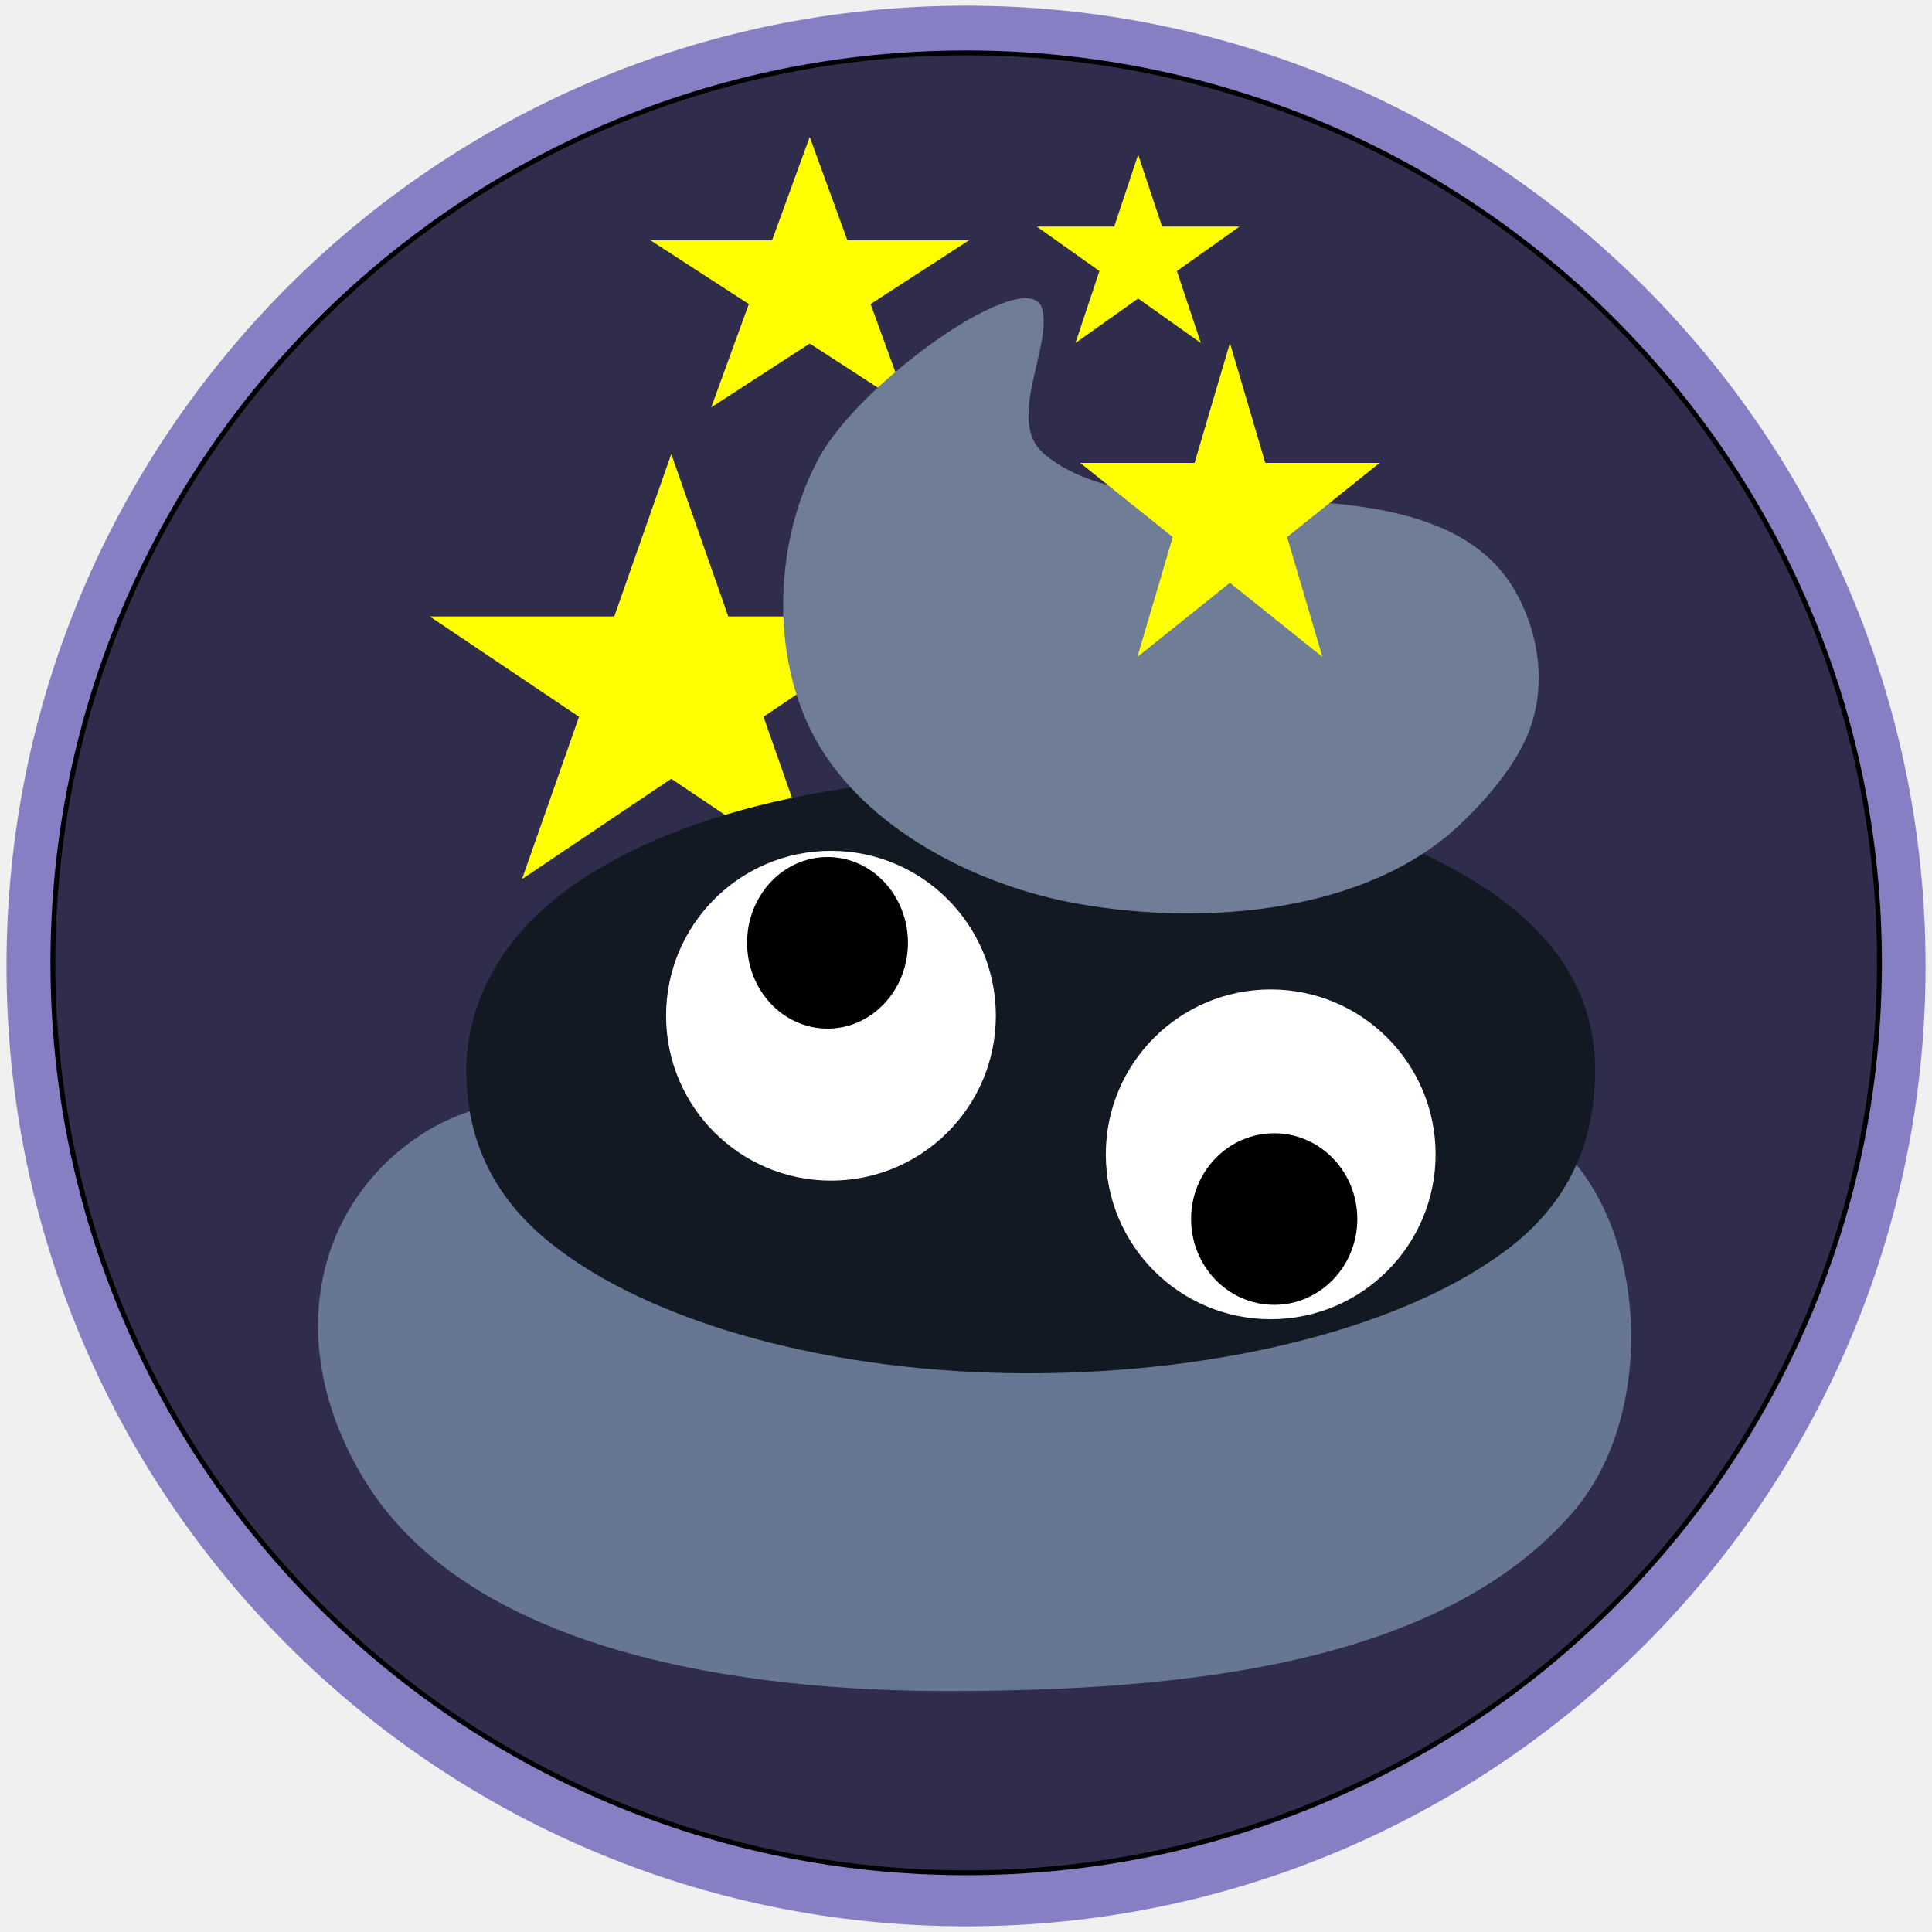
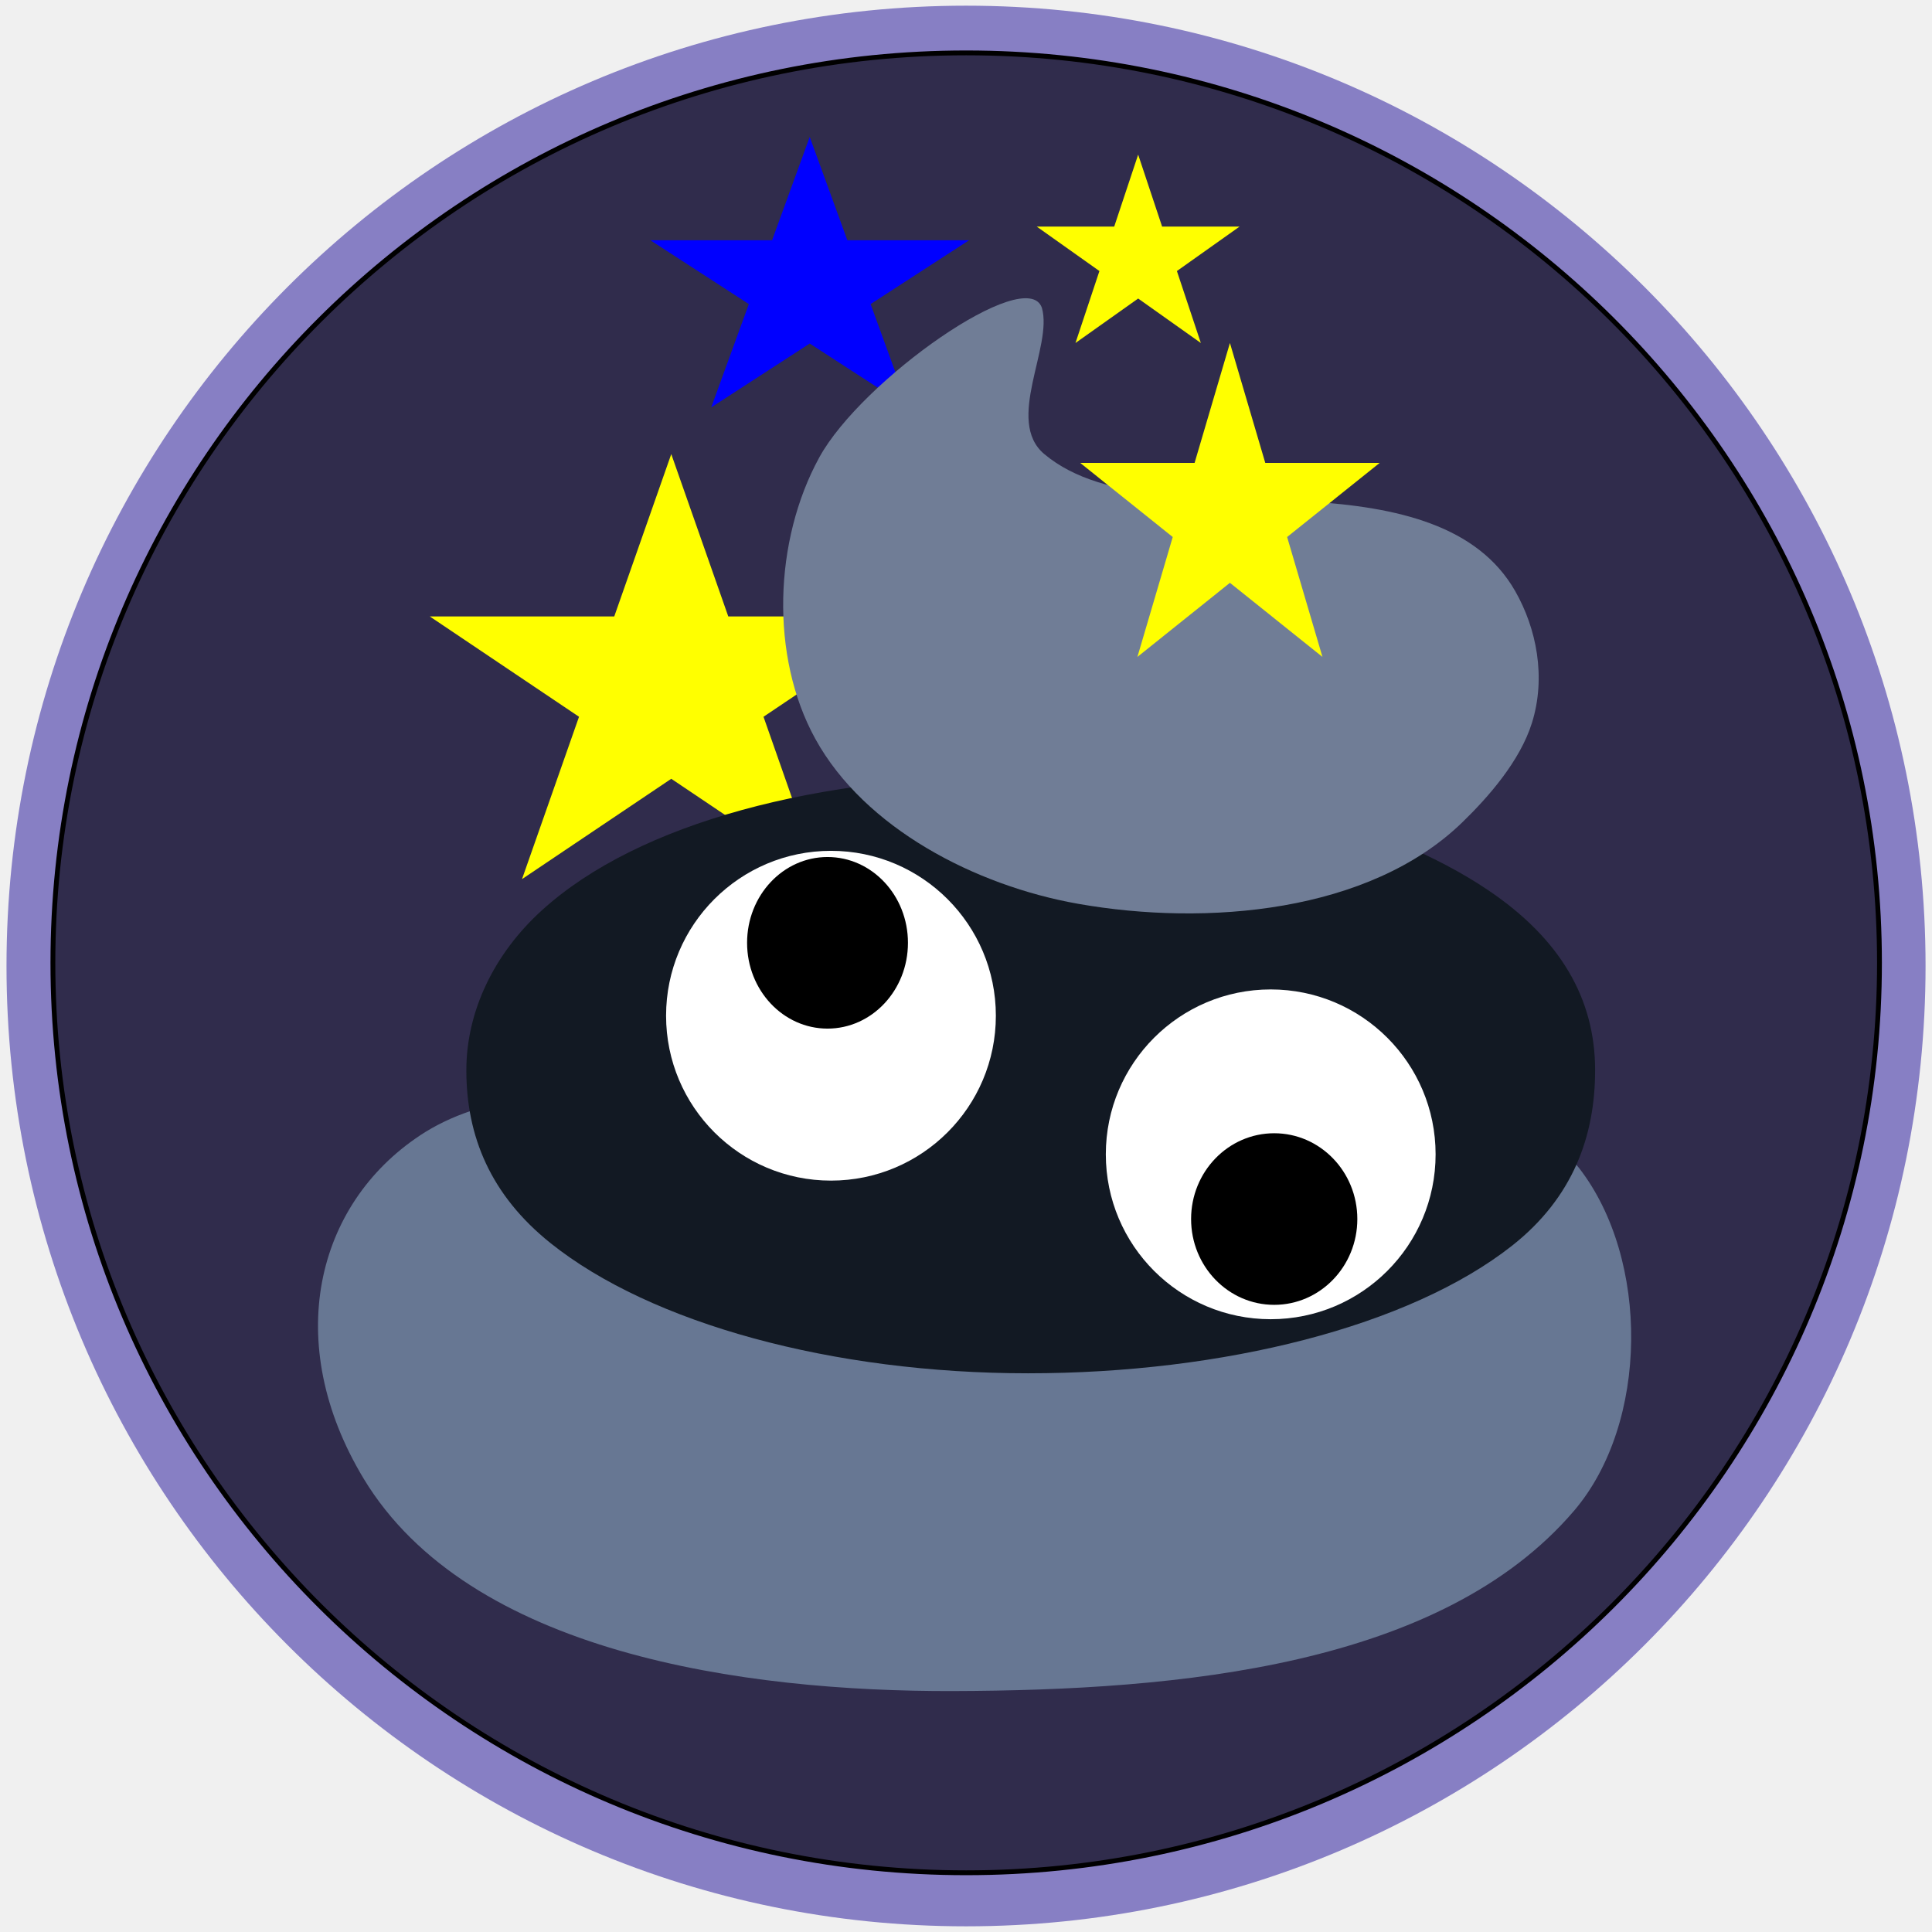
<svg xmlns="http://www.w3.org/2000/svg" width="400" height="400" version="1.1">
  <g>
    <ellipse ry="198.824" rx="198.66" id="svg_13" cy="200" cx="200.006" fill="#877fc4" />
    <ellipse fill="#302c4c" stroke="#000" cx="200.038" cy="199.344" id="svg_8" rx="189.087" ry="188.394" />
    <path id="svg_9" d="m88.978,127.626l38.197,0l11.803,-33.613l11.803,33.613l38.197,0l-30.902,20.774l11.804,33.613l-30.902,-20.774l-30.902,20.774l11.804,-33.613l-30.902,-20.774l0,0z" fill="yellow" />
    <path id="svg_1" fill-rule="evenodd" fill="#677793" d="m86.938,235.095c-21.536,14.272 -28.592,42.891 -11.681,70.981c21.8,36.214 78.725,44.17 122.121,44.039c46.788,-0.141 100.991,-5.132 128.492,-37.304c15.535,-18.17 15.698,-52.113 1.062,-70.981c-7.412,-9.555 -25.578,-11.37 -39.292,-13.471c-26.767,-4.099 -57.752,9.571 -87.561,6.748c-43.628,-4.131 -87.465,-17.032 -113.149,-0.013l0.007,0.001z" />
    <path id="svg_2" fill="#121923" d="m330.25,221.6c0,13.612 -4.585,26.354 -17.165,36.284c-21.136,16.684 -59.783,26.442 -100.24,26.442c-40.408,0 -78.029,-10.29 -98.849,-26.94c-12.431,-9.941 -17.444,-22.148 -17.444,-35.787c0,-12.176 5.703,-24.135 15.702,-33.188c19.961,-18.072 57.04,-27.873 100.04,-27.873c38.206,0 74.184,9.17 95.822,23.77c14.91,10.06 22.137,22.408 22.137,37.291l-0.003,0.001z" stroke-width="0" />
    <circle id="svg_4" fill="#fff" r="34.139" cy="210.294" cx="172.043" />
    <ellipse id="svg_5" ry="17.763" rx="16.653" cy="195.199" cx="171.329" />
    <circle id="svg_6" fill="#fff" r="34.139" cy="238.99" cx="263.087" />
    <ellipse id="svg_7" ry="17.763" rx="17.208" cy="252.39" cx="263.812" />
-     <path id="svg_10" d="m134.644,49.736l25.21,0l7.79,-21.39l7.79,21.39l25.21,0l-20.395,13.22l7.79,21.39l-20.395,-13.22l-20.395,13.22l7.79,-21.39l-20.395,-13.22z" fill="yellow" />
+     <path id="svg_10" d="m134.644,49.736l25.21,0l7.79,-21.39l7.79,21.39l25.21,0l-20.395,13.22l7.79,21.39l-20.395,-13.22l-20.395,13.22l7.79,-21.39l-20.395,-13.22z" fill="blue" />
    <path id="svg_11" d="m214.644,46.909l16.043,0l4.957,-14.897l4.957,14.897l16.043,0l-12.979,9.207l4.958,14.897l-12.979,-9.207l-12.979,9.207l4.958,-14.897l-12.979,-9.207z" fill="yellow" />
    <path id="svg_3" fill-rule="evenodd" fill="#707d96" d="m215.71,63.722c2.337,8.063 -7.698,23.421 0.506,30.296c12.441,10.426 34.553,8.617 54.672,9.821c18.399,1.102 35.047,4.939 42.812,18.532c4.441,7.774 6.42,17.848 3.478,27.277c-2.47,7.918 -9.027,15.381 -14.464,20.648c-19.236,18.635 -52.826,21.538 -79.513,16.825c-21.226,-3.749 -44.207,-15.632 -54.403,-34.16c-9.419,-17.114 -8.558,-41.125 0.826,-58.256c8.789,-16.045 42.92,-40.011 46.085,-30.983l0.001,0l0,0z" />
    <path id="svg_12" d="m223.644,95.84l23.682,0l7.318,-24.828l7.318,24.828l23.682,0l-19.159,15.344l7.318,24.828l-19.159,-15.345l-19.159,15.345l7.318,-24.828l-19.159,-15.344l-0,0z" fill="yellow" />
  </g>
</svg>
